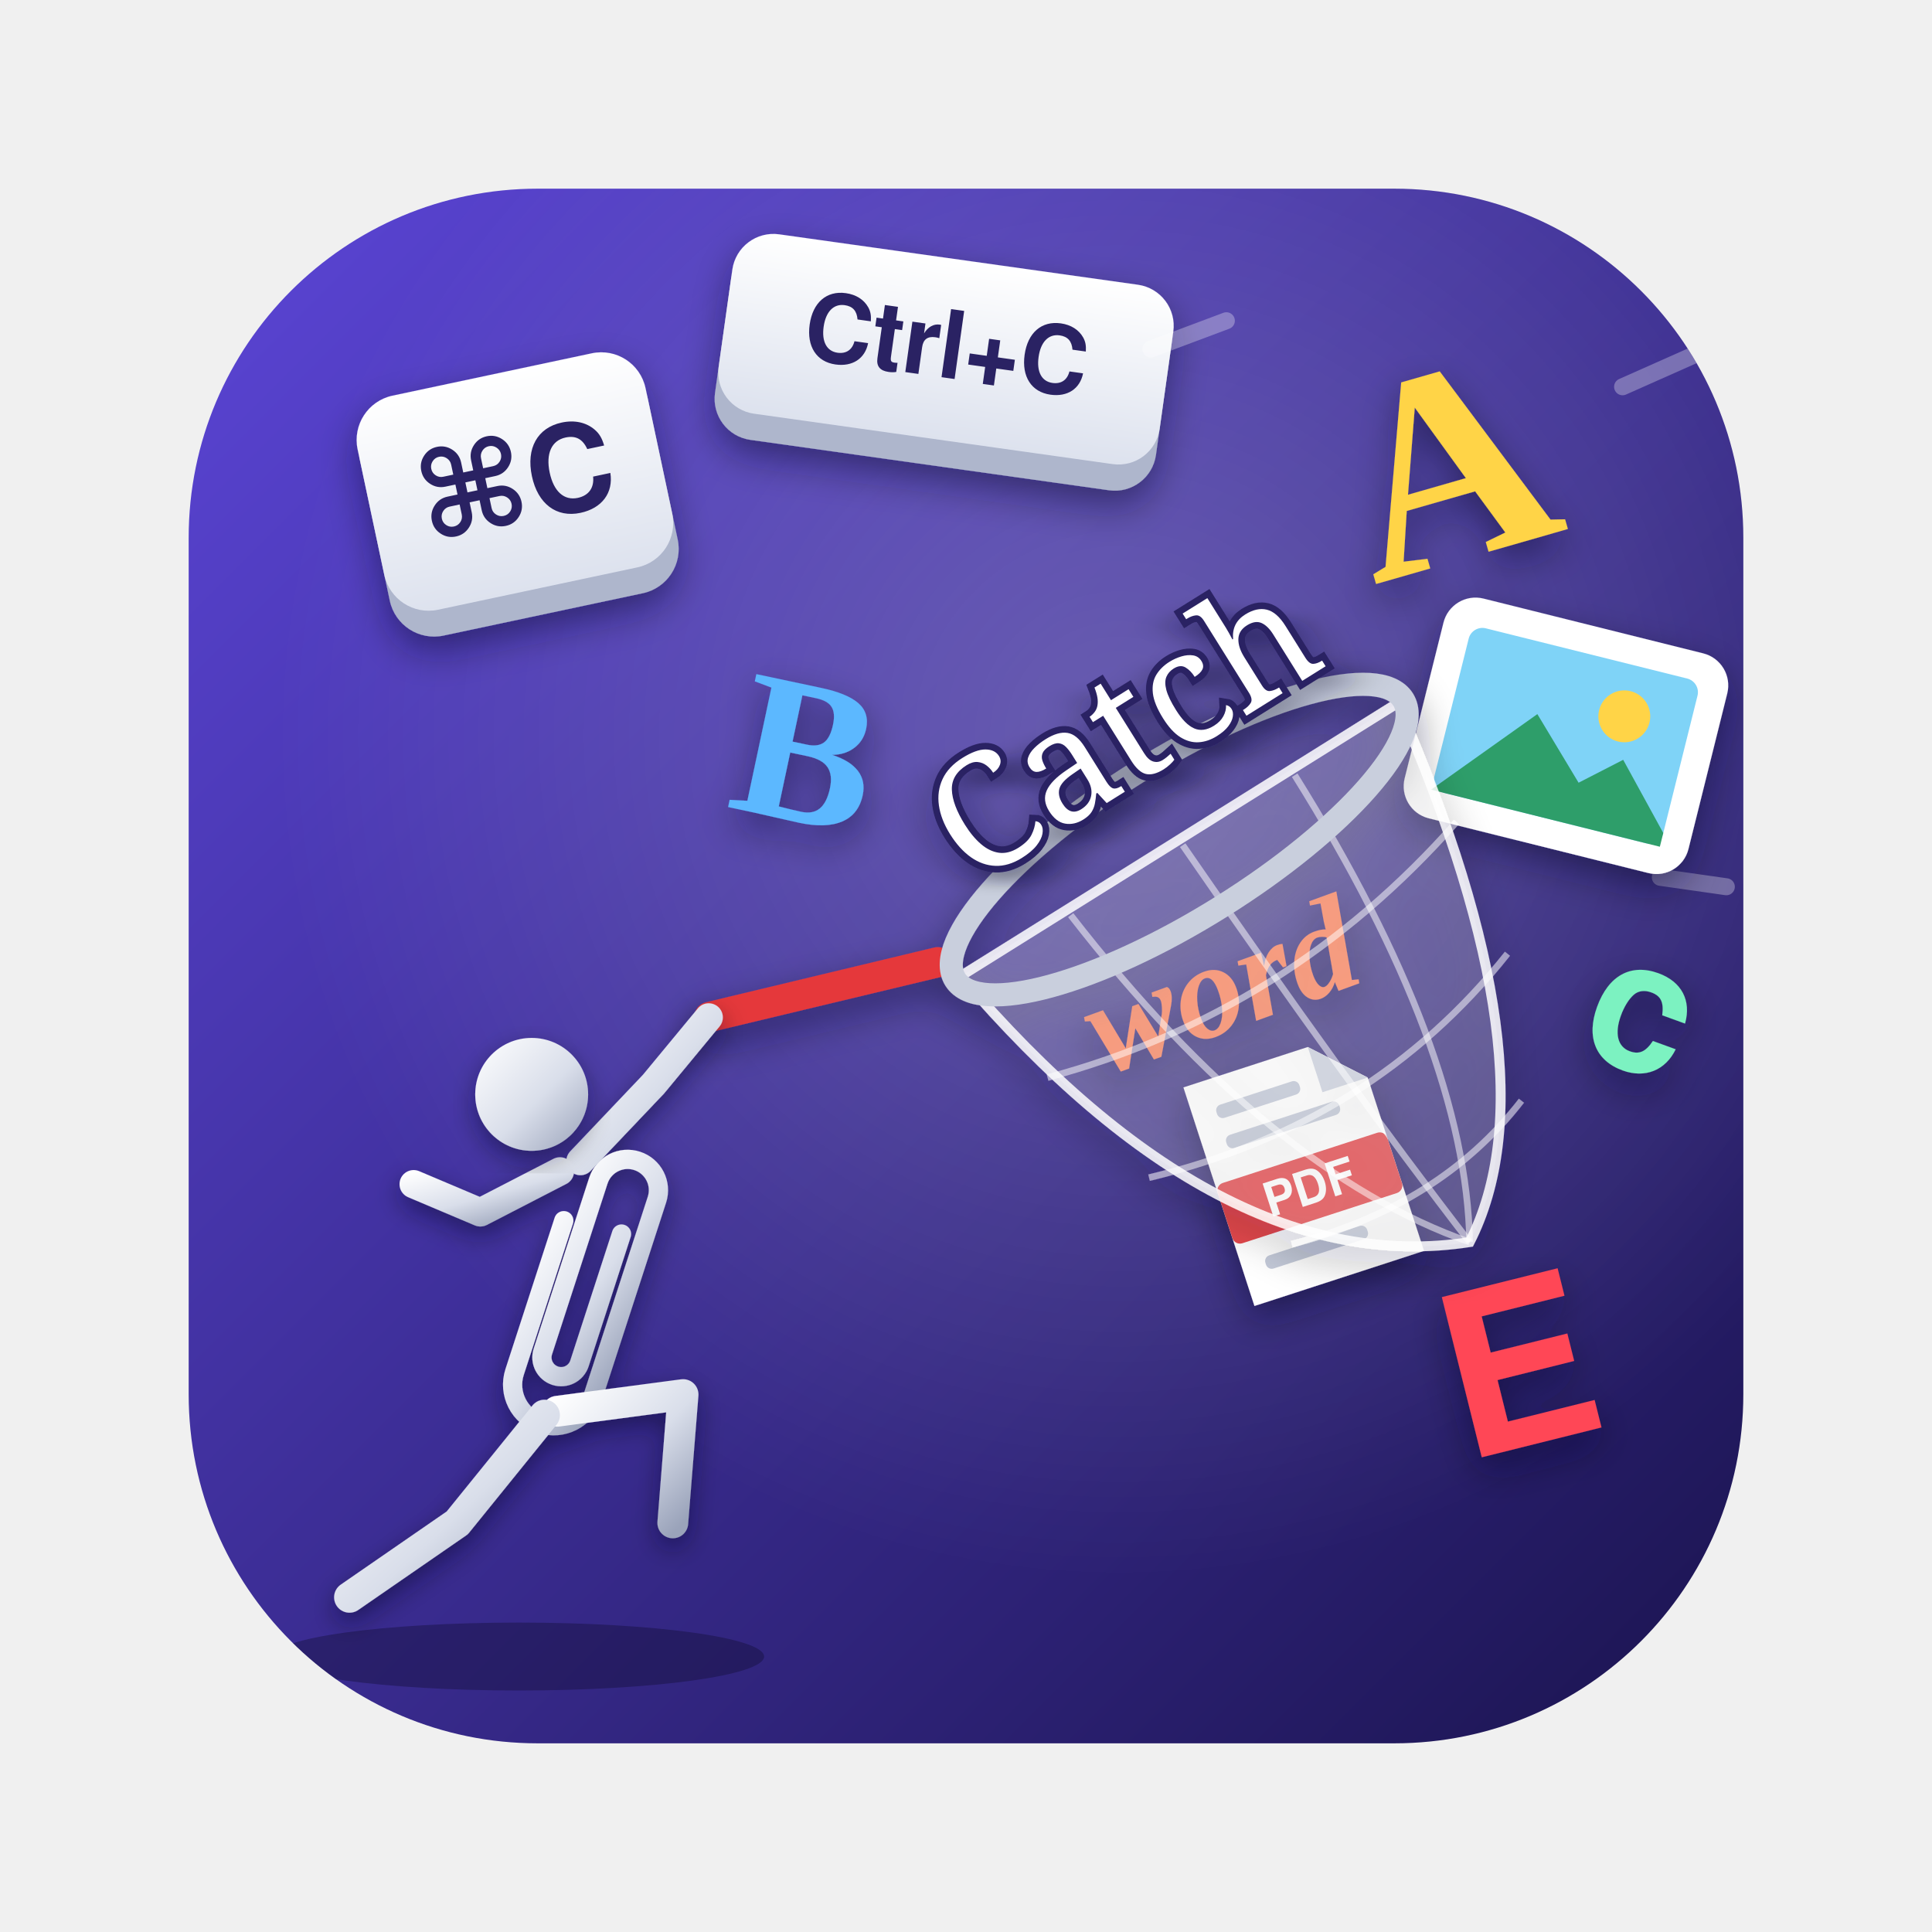
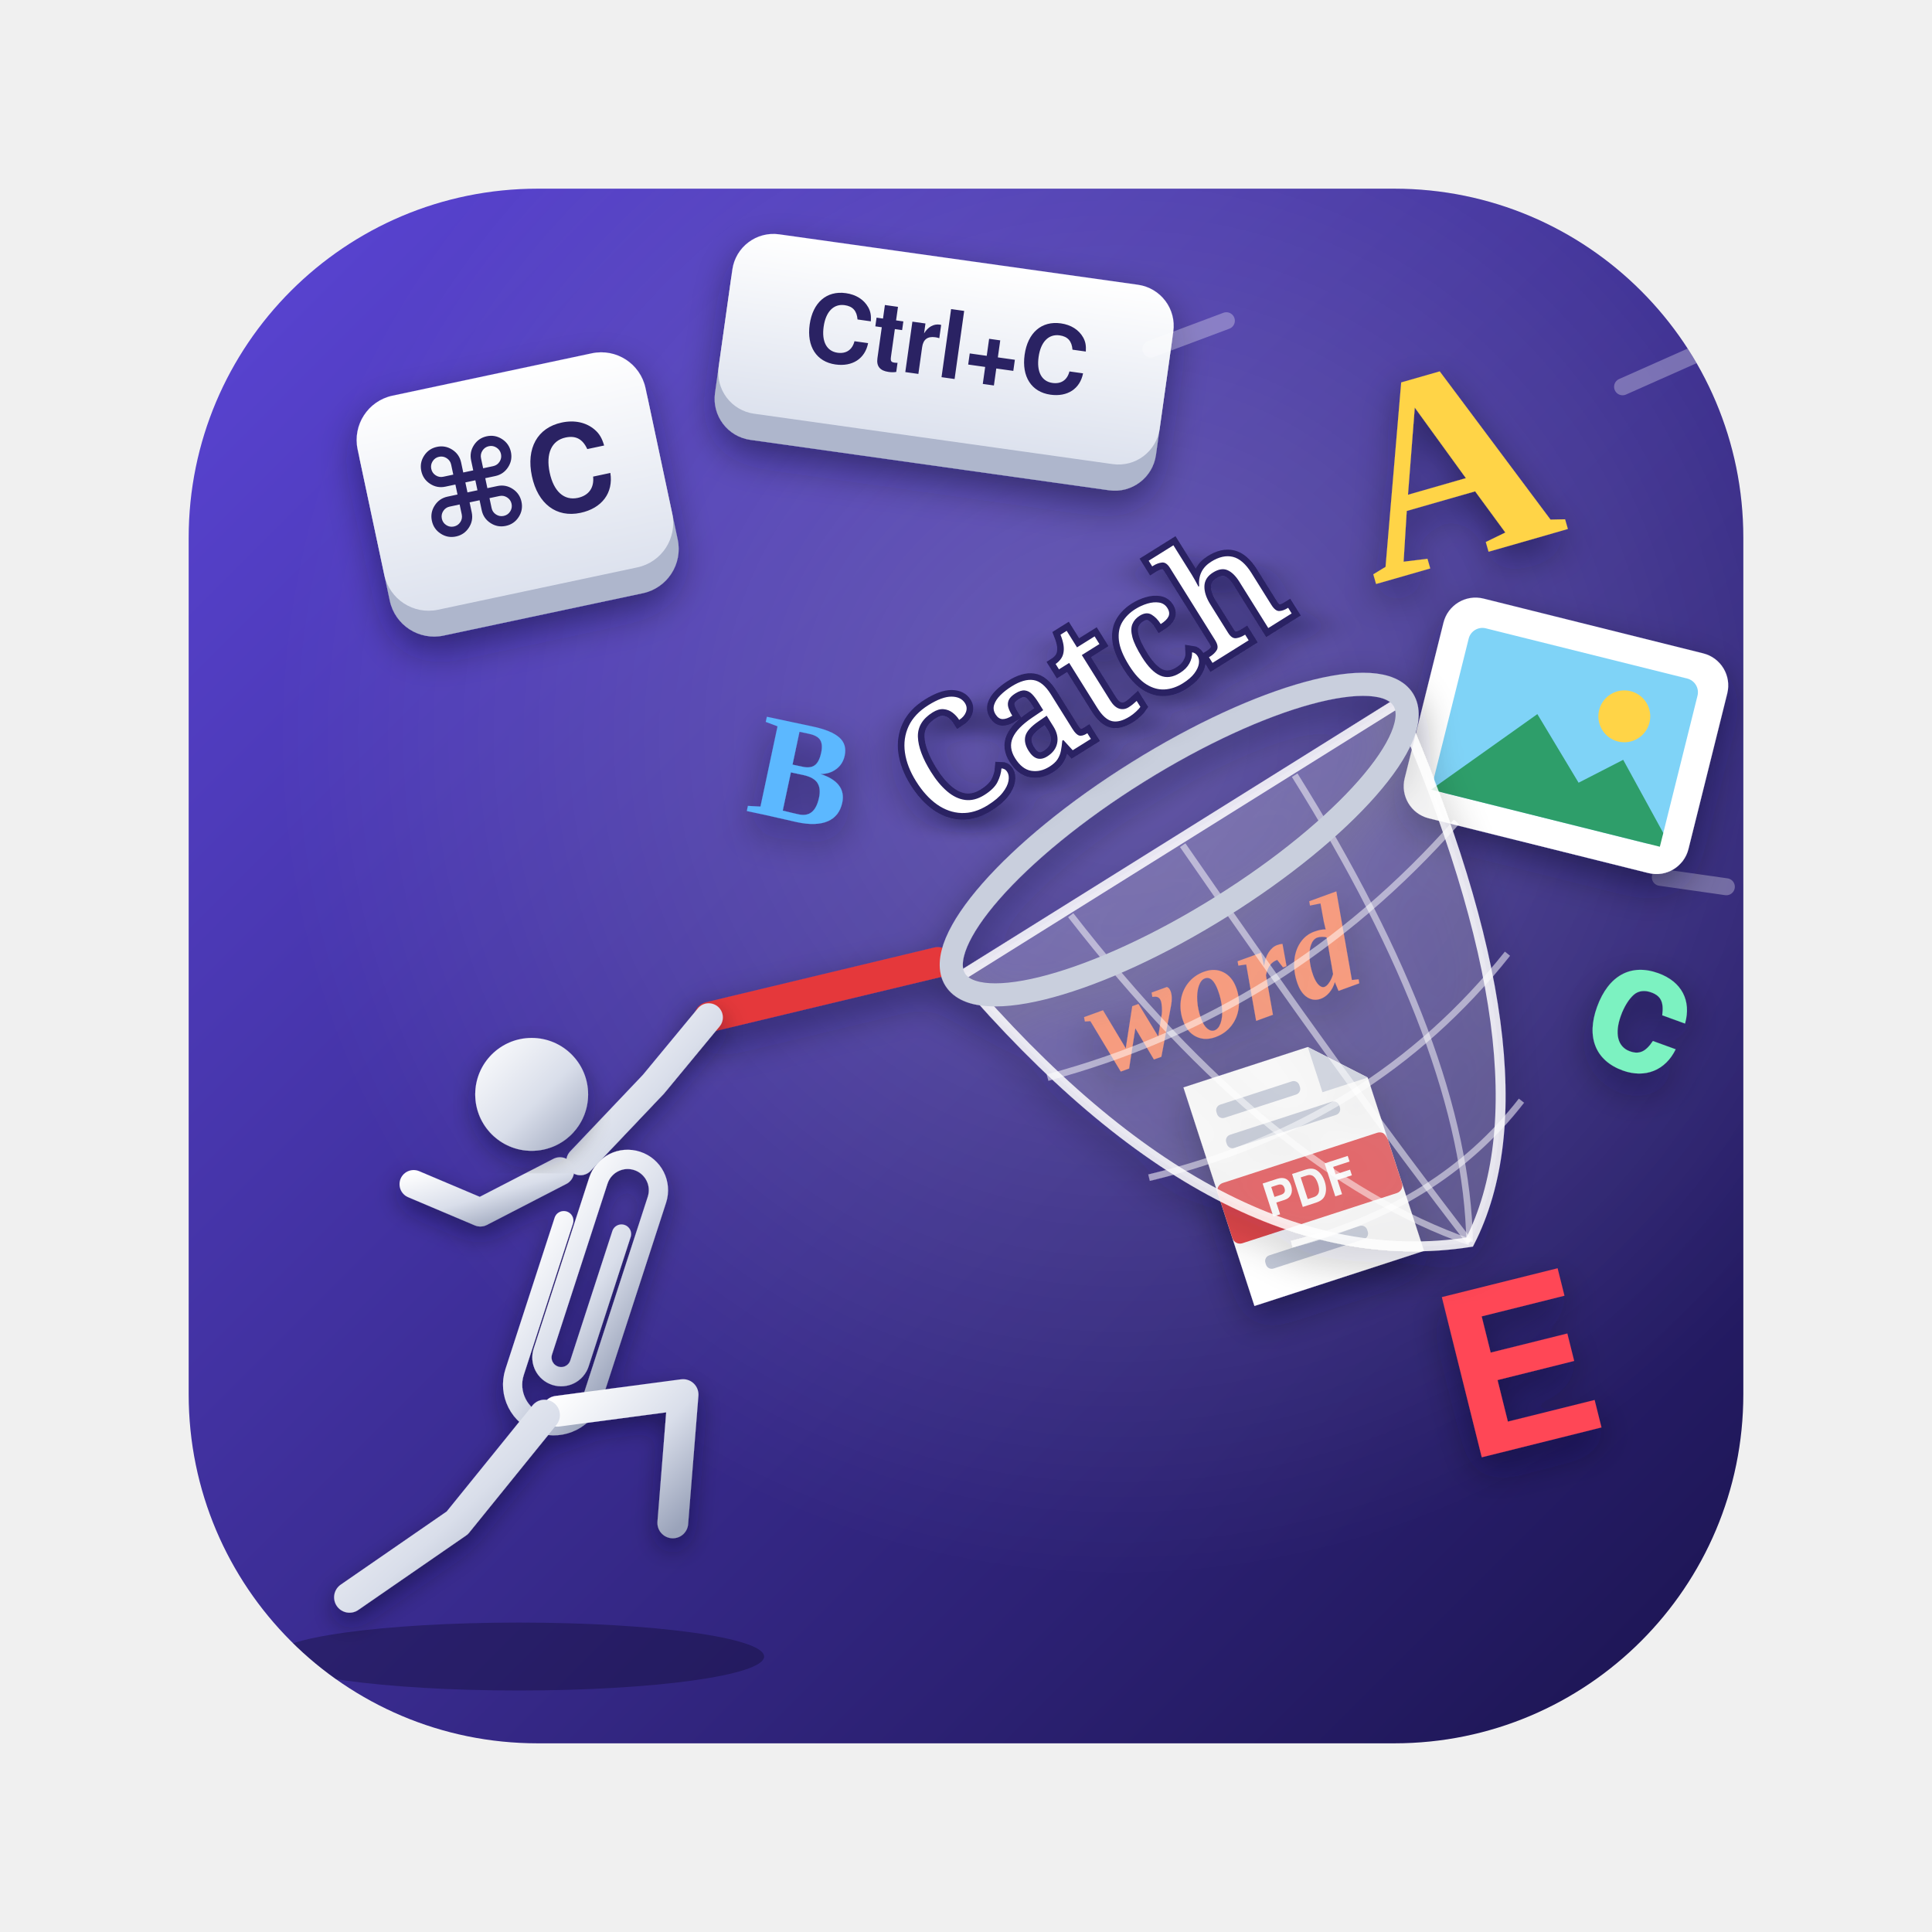
<svg xmlns="http://www.w3.org/2000/svg" width="1024" height="1024" viewBox="0 0 1024 1024">
  <defs>
    <linearGradient id="bg" x1="0" y1="0" x2="1" y2="1">
      <stop offset="0" stop-color="#5B45D6" />
      <stop offset="1" stop-color="#1B1450" />
    </linearGradient>
    <linearGradient id="steel" x1="0" y1="0" x2="1" y2="1">
      <stop offset="0" stop-color="#FFFFFF" />
      <stop offset="0.55" stop-color="#D9DEEA" />
      <stop offset="1" stop-color="#9AA3BA" />
    </linearGradient>
    <linearGradient id="key" x1="0" y1="0" x2="0" y2="1">
      <stop offset="0" stop-color="#FFFFFF" />
      <stop offset="1" stop-color="#DDE2EE" />
    </linearGradient>
    <radialGradient id="glow" cx="0.6" cy="0.35" r="0.55">
      <stop offset="0" stop-color="#FFFFFF" stop-opacity="0.22" />
      <stop offset="1" stop-color="#FFFFFF" stop-opacity="0" />
    </radialGradient>
    <clipPath id="sq">
      <rect x="100" y="100" width="824" height="824" rx="185" />
    </clipPath>
    <filter id="sh" x="-20%" y="-20%" width="140%" height="140%">
      <feDropShadow dx="0" dy="8" stdDeviation="10" flood-color="#0B0828" flood-opacity="0.45" />
    </filter>
  </defs>
  <g clip-path="url(#sq)">
    <rect x="100" y="100" width="824" height="824" fill="url(#bg)" />
    <rect x="100" y="100" width="824" height="824" fill="url(#glow)" />
    <ellipse cx="275" cy="878" rx="130" ry="18" fill="#0B0828" opacity="0.35" />
    <g filter="url(#sh)">
      <g transform="translate(275 265) rotate(-12)">
        <rect x="-78" y="-62" width="156" height="124" rx="24" fill="#AEB6CC" />
        <rect x="-78" y="-68" width="156" height="116" rx="24" fill="url(#key)" />
        <text x="0" y="12" font-family="Helvetica, Arial, sans-serif" font-weight="700" font-size="64" fill="#2B2463" text-anchor="middle">⌘C</text>
      </g>
      <g transform="translate(500 195) rotate(8)">
        <rect x="-118" y="-52" width="236" height="104" rx="22" fill="#AEB6CC" />
        <rect x="-118" y="-58" width="236" height="96" rx="22" fill="url(#key)" />
        <text x="0" y="5" font-family="Helvetica, Arial, sans-serif" font-weight="700" font-size="50" fill="#2B2463" text-anchor="middle">Ctrl+C</text>
      </g>
    </g>
    <g transform="translate(0 45)">
      <g stroke="#FFFFFF" stroke-opacity="0.3" stroke-width="9" stroke-linecap="round">
        <line x1="860" y1="160" x2="905" y2="140" />
        <line x1="880" y1="420" x2="915" y2="425" />
        <line x1="610" y1="140" x2="650" y2="125" />
      </g>
      <g filter="url(#sh)">
        <text x="780" y="250" font-family="Georgia, 'Times New Roman', serif" font-weight="700" font-size="150" fill="#FFD447" transform="rotate(-16 780 250)" text-anchor="middle">A</text>
        <g transform="translate(830 345) rotate(14) scale(1.25)">
          <rect x="-62" y="-48" width="124" height="96" rx="14" fill="#FFFFFF" />
          <rect x="-50" y="-36" width="100" height="72" rx="6" fill="#7FD3F7" />
          <circle cx="22" cy="-14" r="11" fill="#FFD447" />
          <path d="M -50 36 L -14 -6 L 10 18 L 26 4 L 50 30 L 50 36 Z" fill="#2E9E6A" />
        </g>
        <text x="815" y="720" font-family="Helvetica, Arial, sans-serif" font-weight="800" font-size="120" fill="#FF4757" transform="rotate(-14 815 720)" text-anchor="middle">E</text>
-         <text x="420" y="390" font-family="Georgia, 'Times New Roman', serif" font-weight="700" font-size="110" fill="#5CB8FF" transform="rotate(12 420 390)" text-anchor="middle">B</text>
+         <text x="420" y="390" font-family="Georgia, 'Times New Roman', serif" font-weight="700" font-size="78" fill="#5CB8FF" transform="rotate(12 420 390)" text-anchor="middle">B</text>
        <text x="860" y="520" font-family="Helvetica, Arial, sans-serif" font-weight="800" font-size="96" fill="#7CF2C1" transform="rotate(20 860 520)" text-anchor="middle">c</text>
      </g>
      <g filter="url(#sh)">
        <g transform="translate(690 575) rotate(-18) scale(1.05)">
          <path d="M -44 -58 H 22 L 46 -34 V 58 H -44 Z" fill="#FFFFFF" />
          <path d="M 22 -58 V -34 H 46 Z" fill="#D0D5E2" />
          <rect x="-44" y="-6" width="90" height="32" rx="4" fill="#E5484D" />
          <text x="1" y="18" font-family="Helvetica, Arial, sans-serif" font-weight="800" font-size="24" fill="#FFFFFF" text-anchor="middle">PDF</text>
          <rect x="-32" y="-44" width="44" height="7" rx="3" fill="#C3C9D8" />
          <rect x="-32" y="-28" width="60" height="7" rx="3" fill="#C3C9D8" />
          <rect x="-32" y="36" width="54" height="7" rx="3" fill="#C3C9D8" />
        </g>
        <text x="655" y="500" font-family="Georgia, 'Times New Roman', serif" font-style="italic" font-weight="700" font-size="72" fill="#FF8A65" transform="rotate(-20 655 500)" text-anchor="middle">word</text>
      </g>
      <g filter="url(#sh)">
        <line x1="376" y1="494" x2="497" y2="465" stroke="#E5383B" stroke-width="16" stroke-linecap="round" />
        <g transform="translate(625 400) rotate(-32) scale(1.75)">
          <path d="M -78 0 Q -60 120 10 150 Q 60 120 78 0 Z" fill="#FFFFFF" fill-opacity="0.16" stroke="#FFFFFF" stroke-opacity="0.85" stroke-width="3" />
          <g stroke="#FFFFFF" stroke-opacity="0.5" stroke-width="2" fill="none">
            <path d="M -40 2 Q -30 100 10 150" />
            <path d="M 0 2 Q 4 90 10 150" />
            <path d="M 40 2 Q 40 100 10 150" />
            <path d="M -72 40 Q 0 62 74 40" />
            <path d="M -62 82 Q 4 104 66 82" />
            <path d="M -36 122 Q 8 136 46 122" />
          </g>
          <ellipse cx="0" cy="0" rx="80" ry="24" fill="none" stroke="#C9CFDD" stroke-width="7" />
        </g>
      </g>
-       <text x="610" y="366" font-family="'Big Caslon', 'Libre Caslon Display', serif" font-weight="500" font-size="84" fill="#FFFFFF" stroke="#2B2463" stroke-width="7" paint-order="stroke" transform="rotate(-32 610 366)" text-anchor="middle" filter="url(#sh)">Catch</text>
+       <text x="592" y="338" font-family="'Big Caslon', 'Libre Caslon Display', serif" font-weight="500" font-size="84" fill="#FFFFFF" stroke="#2B2463" stroke-width="7" paint-order="stroke" transform="rotate(-32 592 338)" text-anchor="middle" filter="url(#sh)">Catch</text>
    </g>
    <g transform="translate(3 323) scale(0.68)">
      <g filter="url(#sh)" stroke="url(#steel)" stroke-linecap="round" stroke-linejoin="round" fill="none">
        <g transform="translate(455 525) rotate(18)">
          <path d="M 12 -44 V 62 A 15 15 0 0 1 -18 62 V -78 A 24 24 0 0 1 30 -78 V 84 A 32 32 0 0 1 -34 84 V -40" stroke-width="15" />
        </g>
        <path d="M 448 430 L 505 370 L 548 318" stroke-width="22" />
        <path d="M 432 438 L 370 470 L 318 448" stroke-width="22" />
        <path d="M 430 625 L 528 612 L 520 712" stroke-width="24" />
        <path d="M 420 628 L 352 712 L 268 770" stroke-width="24" />
      </g>
      <circle cx="410" cy="378" r="44" fill="url(#steel)" filter="url(#sh)" />
    </g>
  </g>
</svg>
